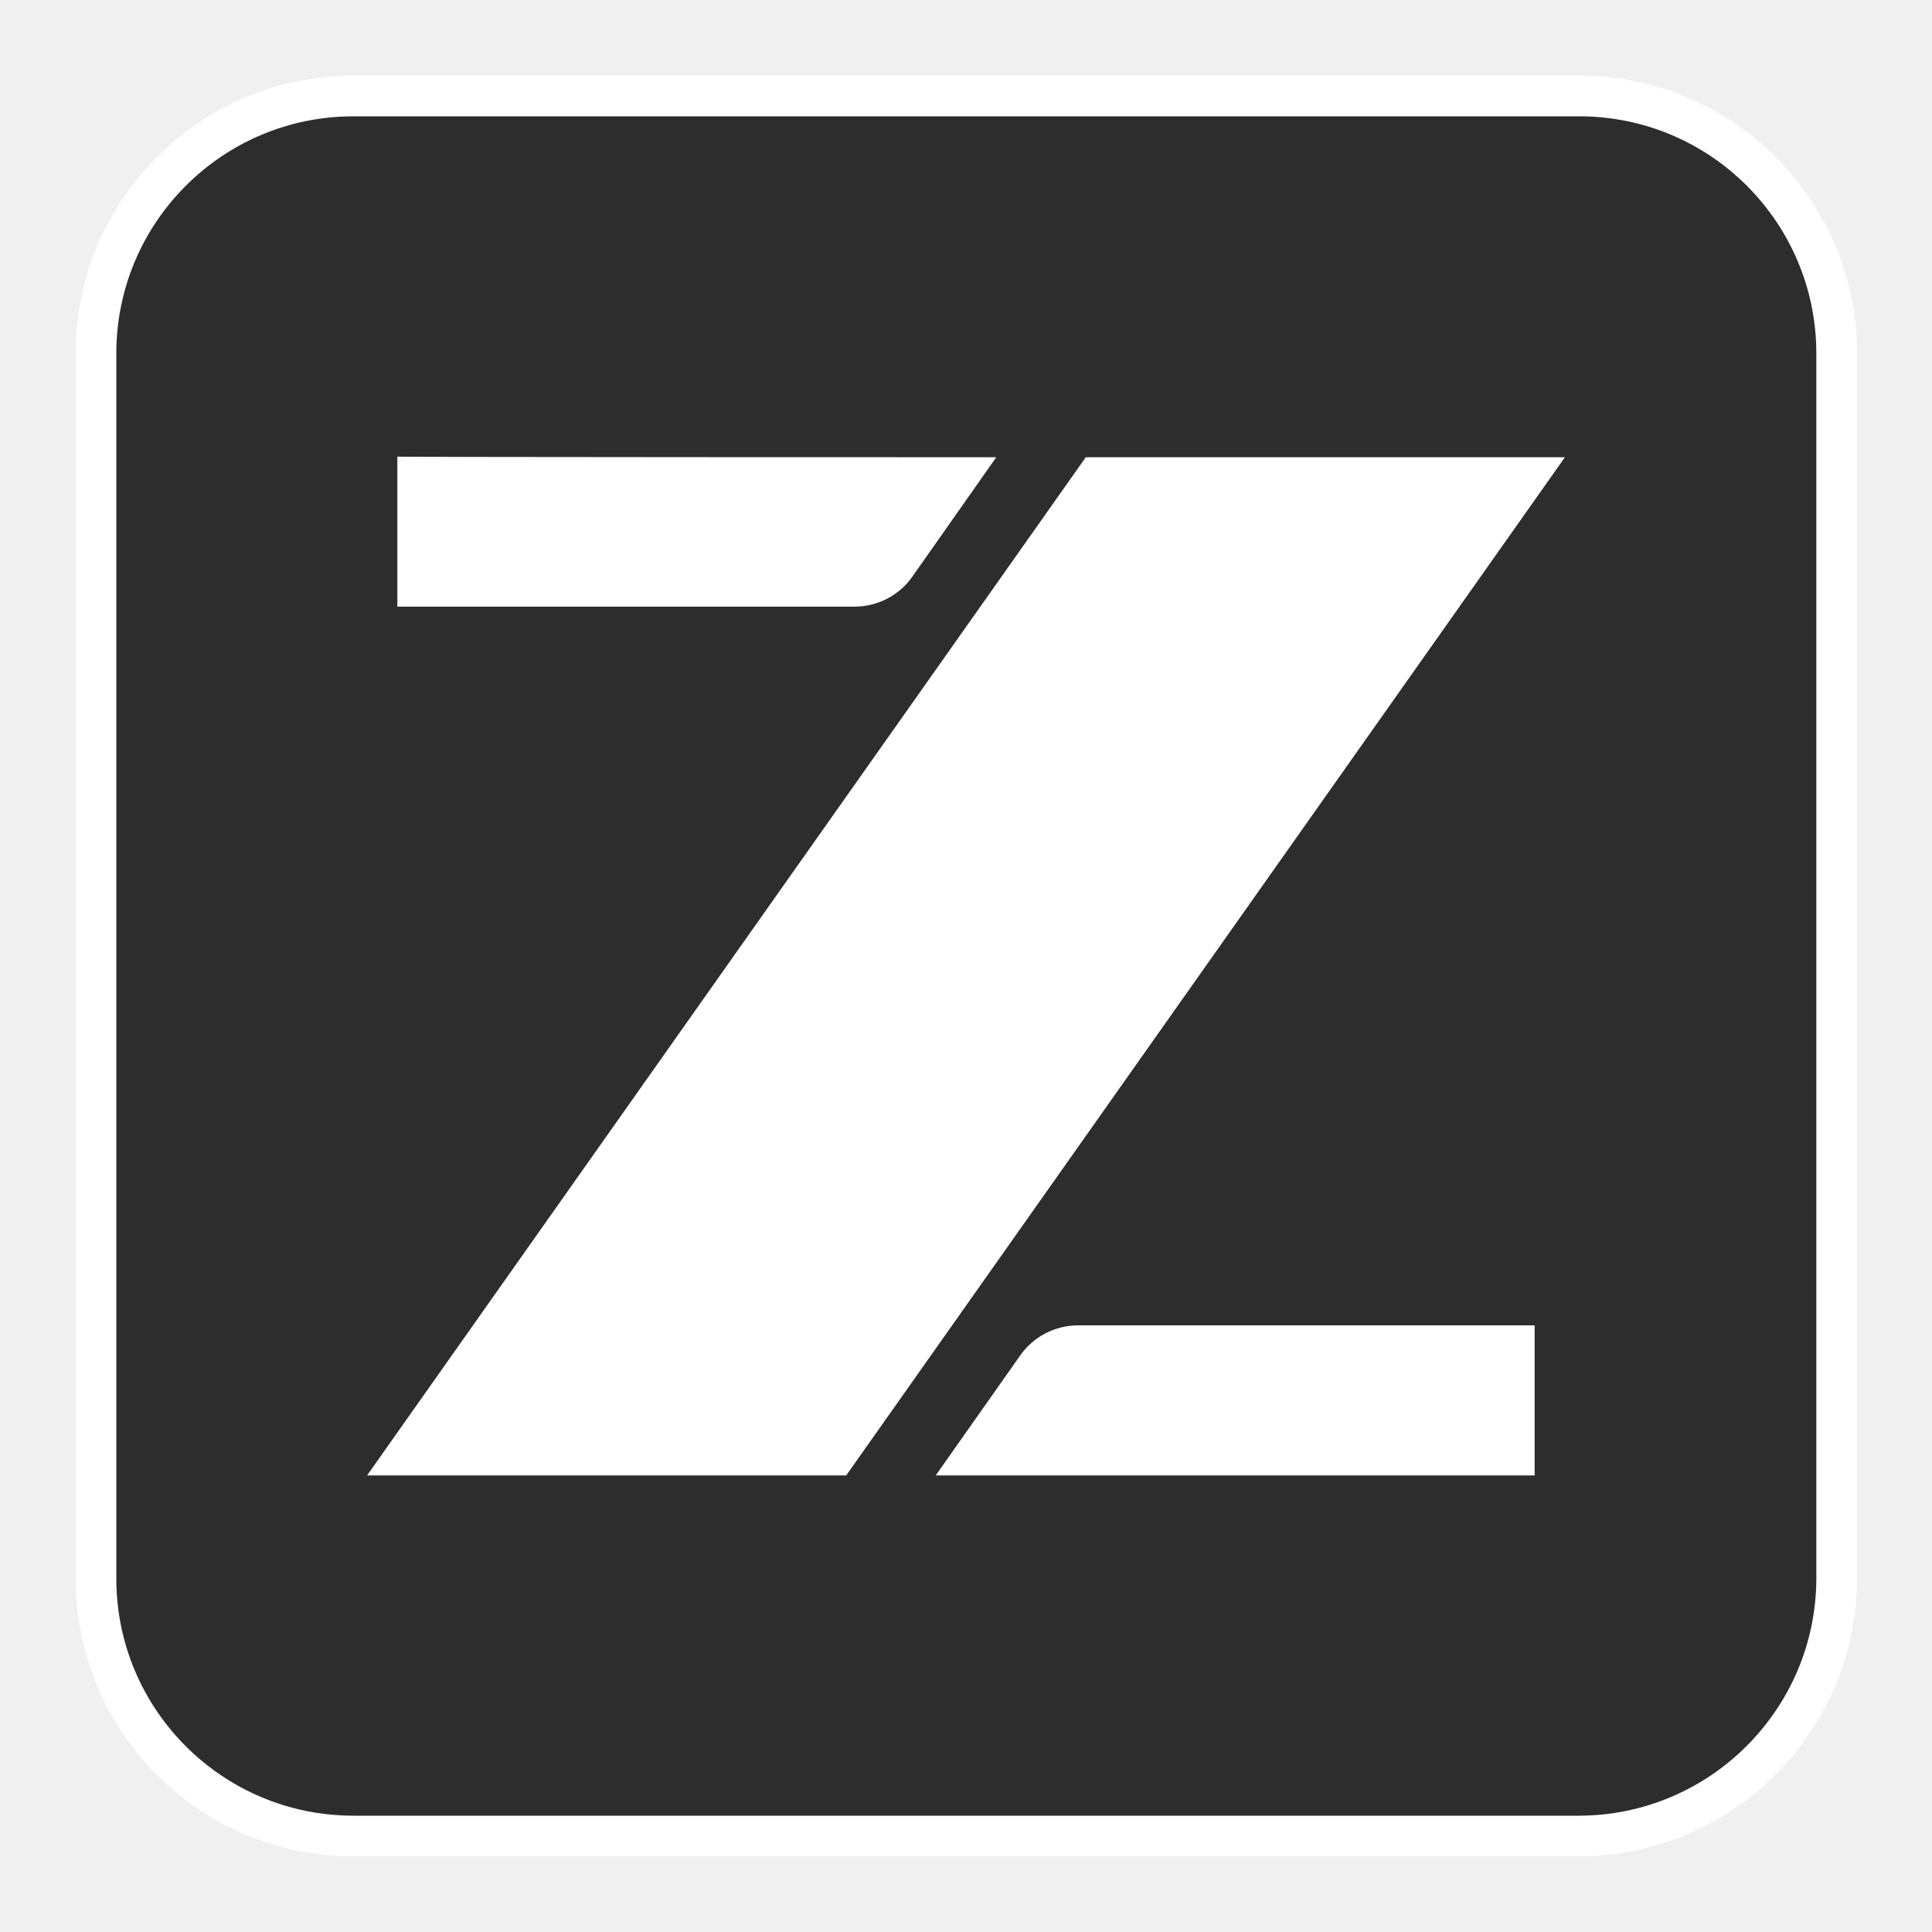
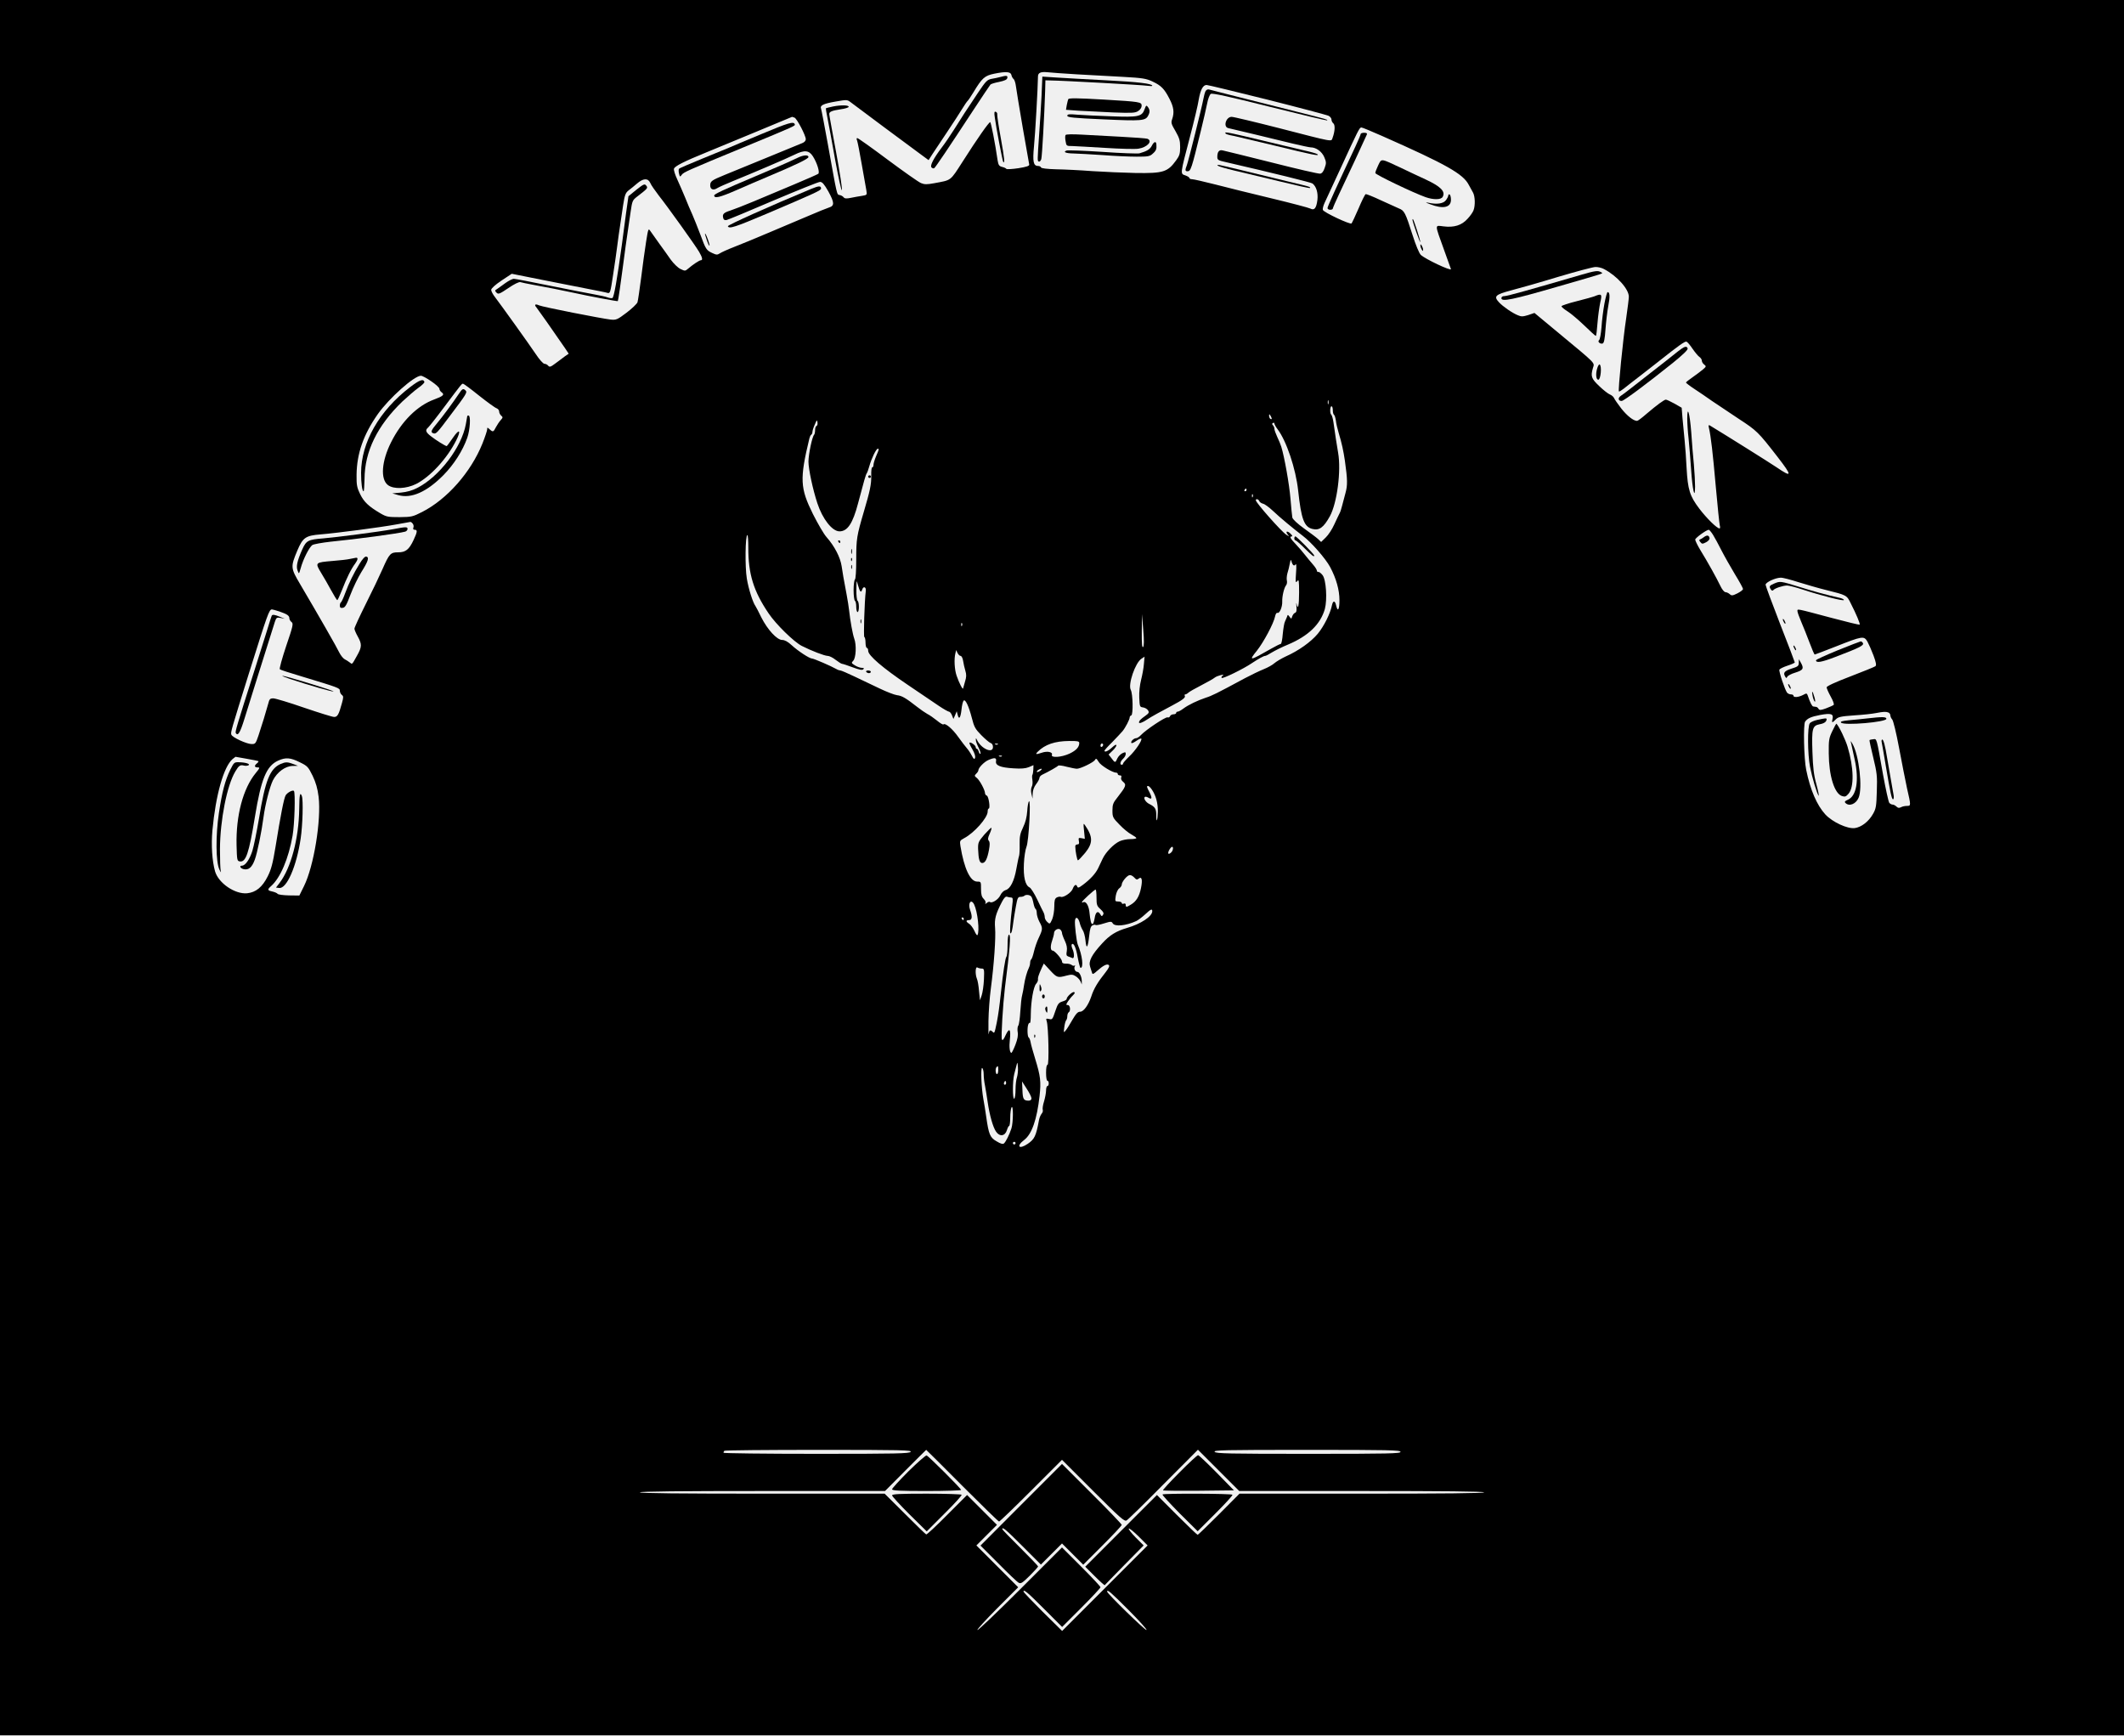
- <svg xmlns="http://www.w3.org/2000/svg" version="1.1" x="0px" y="0px" viewBox="0 0 30 30" style="enable-background:new 0 0 30 30;" xml:space="preserve">
-   <defs>
-     <style type="text/css">
-     .st194{fill:#2D2D2D;stroke:#FFFFFF;stroke-width:0.632;stroke-miterlimit:10;}
-     .st23{fill:#FFFFFF;}
- 
-     .z-breathe {
-       animation: breathe 2.5s ease-in-out infinite;
-     }
- 
-     @keyframes breathe {
-       0%, 100% { opacity: 0.7; }
-       50% { opacity: 1; }
-     }
-   </style>
-   </defs>
-   <g>
-     <path class="st194" d="M24.51,28.51H5.49c-2.21,0-4-1.79-4-4V5.49c0-2.21,1.79-4,4-4h19.03c2.21,0,4,1.79,4,4v19.03     C28.51,26.72,26.72,28.51,24.51,28.51z" />
-     <g class="z-breathe">
-       <path class="st23" d="M15.47,7.1l-1.3,1.85c-0.2,0.29-0.54,0.47-0.9,0.47h-7.1V7.09C6.16,7.1,15.47,7.1,15.47,7.1z" />
-       <polygon class="st23" points="24.3,7.1 13.14,22.91 5.7,22.91 16.86,7.1" />
-       <path class="st23" d="M14.53,22.91l1.31-1.86c0.2-0.29,0.54-0.47,0.9-0.47h7.09v2.33H14.53z" />
-     </g>
+ <svg xmlns="http://www.w3.org/2000/svg" version="1.0" width="1600pt" height="1307pt" viewBox="0 0 1600 1307" preserveAspectRatio="xMidYMid meet">
+   <g transform="translate(0,1307) scale(0.1,-0.1)" fill="#000000" stroke="none">
+     <path d="M0 6535 l0 -6535 8000 0 8000 0 0 6535 0 6535 -8000 0 -8000 0 0 -6535z m7619 5970 c2 -11 9 -24 16 -30 7 -5 15 -30 18 -55 3 -25 26 -164 51 -310 26 -146 48 -271 49 -279 2 -11 -20 -18 -82 -28 -47 -7 -87 -9 -90 -5 -3 5 -18 12 -33 15 -22 6 -27 14 -33 49 -19 132 -50 288 -56 288 -10 0 -96 -122 -206 -295 -98 -152 -83 -140 -216 -165 -55 -10 -73 -10 -99 1 -18 7 -131 87 -251 176 -120 90 -223 163 -229 163 -6 0 -7 -7 -2 -17 4 -10 20 -90 35 -178 16 -88 31 -177 35 -197 6 -36 6 -37 -32 -43 -22 -3 -59 -10 -84 -15 -34 -7 -47 -6 -55 4 -6 8 -19 15 -30 17 -22 5 -17 -16 -89 384 -25 138 -48 258 -51 266 -10 25 16 38 109 54 85 15 88 15 114 -5 32 -25 468 -349 538 -400 l49 -36 30 47 c17 26 66 100 110 165 44 66 95 144 113 174 18 30 37 57 41 60 4 3 24 32 44 65 65 108 84 125 157 140 89 18 124 15 129 -10z m496 5 c99 -6 255 -14 347 -19 146 -8 173 -13 220 -35 66 -31 89 -55 128 -131 32 -62 37 -102 20 -152 -10 -27 -7 -37 25 -91 29 -51 35 -70 35 -120 0 -49 -5 -65 -29 -98 -65 -90 -97 -100 -306 -97 -88 2 -234 8 -325 14 -91 7 -214 13 -275 14 -69 2 -111 7 -113 14 -2 6 -12 11 -22 11 -36 0 -42 33 -31 148 9 86 29 442 30 526 0 28 21 37 71 32 25 -3 126 -10 225 -16z m1431 -190 c242 -61 449 -116 462 -122 12 -6 22 -19 22 -28 0 -10 6 -23 14 -29 15 -13 12 -61 -6 -110 -11 -29 16 -34 -399 73 -184 47 -347 86 -361 86 -43 0 -66 -76 -25 -85 35 -8 350 -83 483 -116 67 -16 129 -29 138 -29 40 0 83 -31 101 -72 16 -38 17 -46 4 -82 -9 -28 -21 -42 -34 -44 -12 -2 -176 36 -365 84 -190 47 -356 89 -369 91 -27 7 -41 -10 -41 -48 0 -24 5 -27 68 -41 351 -81 639 -152 649 -160 29 -23 43 -70 37 -124 -8 -62 -23 -81 -53 -65 -11 6 -143 41 -293 77 -150 36 -341 83 -425 105 -83 21 -161 39 -172 39 -12 0 -21 4 -21 9 0 5 -14 14 -31 20 -39 13 -40 5 35 291 31 118 61 244 66 280 13 74 32 110 59 110 10 0 216 -50 457 -110z m-3561 -136 c18 -7 85 -134 85 -163 0 -11 -11 -23 -27 -29 -16 -6 -134 -55 -263 -108 -129 -53 -273 -112 -320 -131 -100 -41 -110 -48 -110 -80 0 -30 24 -39 53 -20 13 8 68 33 123 55 145 59 401 168 459 197 75 37 109 34 139 -13 31 -49 53 -120 40 -131 -5 -4 -88 -41 -184 -81 -96 -40 -233 -98 -305 -128 -71 -30 -150 -60 -174 -68 -50 -16 -61 -27 -53 -56 3 -14 11 -18 26 -15 12 3 170 68 351 146 182 77 340 141 352 141 17 0 31 -16 63 -72 46 -84 47 -108 5 -121 -16 -5 -86 -33 -155 -63 -69 -29 -206 -87 -305 -129 -99 -42 -216 -90 -260 -107 -44 -17 -90 -38 -102 -46 -20 -13 -27 -12 -57 2 -45 21 -49 27 -91 141 -21 55 -48 123 -60 150 -13 28 -37 84 -53 125 -17 41 -44 103 -60 138 -16 34 -28 71 -25 81 5 19 75 55 248 125 61 25 229 94 375 155 146 61 266 110 267 111 1 0 9 -3 18 -6z m4426 -138 c484 -214 611 -286 653 -368 10 -18 24 -44 32 -58 16 -29 18 -97 4 -134 -5 -14 -25 -43 -45 -64 -44 -49 -101 -67 -181 -57 -68 8 -68 23 5 -180 28 -77 51 -141 51 -142 0 -16 -194 76 -227 107 -12 11 -39 75 -63 152 -53 166 -61 182 -102 198 -18 8 -80 36 -137 62 -57 27 -108 47 -113 46 -6 -2 -30 -51 -54 -108 -25 -58 -49 -108 -53 -113 -10 -10 -209 83 -216 102 -3 7 3 32 14 55 11 23 62 133 114 246 139 302 148 320 162 320 7 0 77 -29 156 -64z m-5513 -353 c6 -16 36 -58 64 -95 66 -83 276 -376 305 -426 24 -41 28 -62 13 -62 -12 0 -61 -33 -97 -64 -21 -18 -24 -18 -57 -2 -19 9 -51 40 -73 70 -21 30 -60 85 -88 123 -27 38 -57 80 -66 93 -15 22 -16 19 -32 -81 -9 -57 -26 -178 -37 -269 -12 -91 -24 -175 -28 -187 -4 -11 -41 -47 -82 -78 -70 -53 -78 -56 -120 -52 -70 8 -512 95 -539 107 -30 14 -39 5 -19 -17 13 -16 115 -161 212 -302 l30 -45 -29 -20 c-15 -12 -47 -35 -71 -53 -36 -27 -44 -30 -55 -17 -6 8 -19 14 -28 14 -9 0 -38 32 -65 73 -53 79 -262 370 -307 429 -16 20 -29 45 -29 55 1 11 30 38 78 70 l77 51 220 -44 c121 -24 279 -55 350 -69 72 -14 140 -27 151 -31 20 -5 22 1 42 133 12 76 26 176 32 223 6 47 15 114 21 150 5 36 16 105 23 155 12 77 18 92 40 110 15 11 44 35 64 52 47 41 83 43 100 6z m7184 -649 c98 -51 188 -151 188 -209 0 -13 -9 -86 -20 -162 -24 -155 -62 -544 -55 -551 3 -3 19 7 37 21 18 15 75 59 127 99 51 40 111 87 132 103 156 124 202 156 213 152 8 -3 28 -27 46 -54 18 -26 41 -54 51 -61 11 -7 19 -20 19 -29 0 -9 8 -22 18 -29 16 -13 15 -15 -9 -36 -15 -13 -50 -39 -77 -58 -28 -19 -51 -38 -52 -41 0 -3 28 -25 63 -48 34 -22 94 -63 132 -90 39 -26 130 -87 202 -135 138 -90 147 -99 293 -287 113 -146 111 -159 -8 -78 -58 39 -379 240 -501 314 -11 6 -13 2 -7 -21 14 -62 28 -179 51 -439 13 -148 27 -280 30 -292 4 -13 3 -23 -2 -23 -19 0 -96 75 -153 150 -71 94 -86 142 -95 305 -3 66 -10 161 -15 210 -5 50 -12 125 -16 167 l-6 77 -54 31 c-29 16 -59 30 -65 30 -13 0 -66 -39 -146 -107 -33 -29 -65 -53 -71 -53 -27 0 -74 37 -118 92 -27 35 -52 71 -56 81 -4 9 -18 21 -31 26 -13 5 -49 33 -80 63 -60 57 -66 73 -47 138 12 40 28 24 -258 261 l-183 152 -47 -16 c-40 -12 -52 -13 -79 -1 -42 17 -111 65 -141 97 -42 45 -28 58 88 89 58 15 218 60 355 102 138 41 265 75 283 75 18 1 47 -6 64 -15z m-8833 -846 c34 -23 61 -48 61 -56 0 -8 7 -20 17 -27 24 -17 11 -29 -57 -54 -126 -46 -245 -164 -324 -322 -72 -143 -82 -279 -23 -323 44 -32 137 -28 212 9 106 54 232 190 301 327 40 79 25 93 -24 21 -24 -35 -45 -63 -47 -63 -9 0 -82 45 -117 73 -41 31 -47 47 -23 67 8 7 63 76 121 154 132 176 132 176 142 176 5 0 59 -40 121 -90 62 -49 121 -92 132 -95 10 -4 19 -14 19 -24 0 -10 7 -24 15 -31 14 -12 14 -15 -3 -34 -11 -12 -27 -36 -36 -53 -19 -38 -23 -39 -48 -16 -17 15 -18 15 -18 0 0 -9 -16 -58 -36 -108 -87 -216 -266 -419 -454 -515 -71 -36 -80 -38 -170 -39 -87 0 -99 2 -145 29 -88 52 -123 85 -152 144 -24 50 -28 67 -27 147 2 160 52 302 160 456 84 119 274 289 325 289 10 0 45 -19 78 -42z m6758 -170 c-3 -7 -5 -2 -5 12 0 14 2 19 5 13 2 -7 2 -19 0 -25z m33 -47 c0 -17 4 -32 9 -35 5 -3 11 -23 14 -43 2 -21 12 -63 21 -93 24 -79 36 -136 47 -210 20 -143 21 -184 4 -245 -9 -33 -21 -77 -26 -98 -5 -21 -13 -45 -19 -55 -5 -9 -22 -46 -39 -82 -16 -36 -45 -80 -64 -98 l-35 -34 -23 22 c-13 12 -61 48 -106 80 -51 37 -84 68 -88 82 -2 13 -9 77 -14 143 -9 108 -45 311 -69 390 -5 17 -19 50 -31 75 -11 24 -21 51 -21 60 0 9 -5 21 -11 27 -8 8 -8 13 0 17 6 4 11 2 11 -4 0 -6 11 -26 24 -43 67 -88 137 -297 155 -462 23 -215 45 -274 108 -289 51 -13 84 11 131 96 54 99 86 342 62 478 -12 68 -22 138 -35 228 -4 29 -12 55 -16 58 -12 7 -11 64 1 64 6 0 10 -13 10 -29z m-460 -64 c0 -5 -4 -5 -10 -2 -5 3 -10 14 -10 23 0 15 2 15 10 2 5 -8 10 -19 10 -23z m-3429 -55 c-6 -2 -11 -16 -11 -31 0 -15 -3 -31 -7 -35 -15 -15 -42 -144 -43 -202 0 -57 33 -211 67 -314 39 -119 112 -212 167 -212 60 0 100 59 140 212 44 167 58 216 65 225 4 5 13 30 20 55 15 55 51 130 63 130 11 0 11 -2 -12 -55 -11 -26 -20 -55 -20 -66 0 -10 -4 -19 -9 -19 -6 0 -9 -28 -8 -62 1 -67 -9 -114 -56 -273 -53 -180 -57 -204 -57 -357 0 -87 -4 -149 -10 -153 -5 -3 -10 -39 -10 -80 0 -41 5 -77 10 -80 6 -3 10 -24 10 -46 0 -21 5 -39 10 -39 6 0 10 18 10 39 0 22 -4 43 -10 46 -5 3 -10 41 -9 83 1 76 1 77 12 35 15 -52 23 -61 32 -33 9 28 31 19 27 -11 -10 -78 -18 -345 -11 -347 5 -2 9 -21 9 -43 0 -21 5 -39 10 -39 6 0 10 -10 10 -22 0 -35 110 -129 298 -256 95 -64 201 -136 235 -159 34 -23 68 -42 75 -43 7 0 17 -12 23 -27 l11 -28 13 29 12 29 7 -27 c10 -40 22 -23 29 40 3 31 10 61 16 67 13 13 38 -39 62 -131 17 -68 26 -83 71 -129 29 -29 60 -56 70 -59 11 -3 18 -15 18 -30 0 -54 -92 -12 -122 56 -6 13 -7 12 -7 -2 -1 -10 9 -36 20 -58 12 -23 18 -44 15 -47 -4 -4 -9 3 -13 15 -3 12 -9 22 -14 22 -5 0 -9 6 -9 13 0 13 -39 41 -47 33 -3 -2 7 -25 22 -50 17 -29 24 -53 20 -64 -5 -14 -10 -11 -25 18 -10 19 -27 44 -37 55 -10 11 -39 49 -65 85 -43 61 -98 107 -111 94 -3 -4 -25 9 -49 29 -24 19 -56 42 -73 50 -16 9 -50 32 -75 52 -87 68 -116 85 -153 89 -21 3 -80 26 -132 51 -52 25 -137 65 -189 90 -52 25 -99 45 -105 45 -6 0 -19 4 -29 10 -40 23 -172 80 -185 80 -19 0 -105 56 -154 101 -28 26 -52 39 -71 39 -39 0 -110 77 -157 170 -20 41 -40 80 -44 85 -20 27 -52 129 -65 206 -15 87 -12 329 4 329 4 0 7 -42 7 -92 -1 -200 39 -330 153 -498 55 -82 191 -215 250 -245 73 -37 172 -75 195 -75 12 0 39 -13 60 -30 21 -16 43 -30 49 -30 6 0 41 -12 79 -26 51 -19 72 -23 80 -15 8 8 5 11 -11 11 -12 0 -35 8 -51 18 -28 17 -29 20 -14 35 21 21 26 119 8 167 -12 34 -30 132 -39 215 -2 22 -11 76 -19 120 -24 125 -27 146 -37 211 -10 66 -53 150 -114 219 -20 22 -65 100 -102 173 -97 196 -101 263 -27 570 3 12 9 25 14 28 5 3 9 12 9 21 0 9 8 34 18 56 15 36 17 37 20 16 2 -13 -1 -25 -7 -27z m3239 -482 c0 -5 -5 -10 -11 -10 -5 0 -7 5 -4 10 3 6 8 10 11 10 2 0 4 -4 4 -10z m47 -52 c-3 -8 -6 -5 -6 6 -1 11 2 17 5 13 3 -3 4 -12 1 -19z m49 -32 c3 -8 16 -17 29 -20 13 -3 45 -27 72 -52 51 -49 160 -139 227 -190 64 -48 171 -170 206 -235 46 -87 70 -172 70 -250 0 -71 -13 -92 -25 -39 -8 37 -23 39 -31 3 -13 -65 -61 -160 -107 -216 -52 -62 -144 -128 -243 -172 -32 -15 -70 -38 -84 -50 -14 -13 -50 -33 -80 -45 -30 -12 -93 -42 -140 -67 -219 -118 -252 -134 -297 -148 -62 -21 -130 -53 -169 -82 -17 -13 -36 -23 -42 -23 -7 0 -12 -4 -12 -10 0 -5 -9 -10 -20 -10 -11 0 -23 -6 -26 -14 -3 -8 -12 -12 -19 -9 -15 5 -164 -94 -201 -134 -12 -13 -28 -23 -36 -23 -18 0 -44 -27 -35 -36 3 -4 20 4 37 16 17 12 34 20 37 17 10 -11 -44 -91 -91 -135 -25 -24 -46 -48 -46 -53 0 -5 -4 -9 -10 -9 -17 0 -11 26 10 45 11 10 20 26 20 36 0 15 -3 16 -25 6 -14 -7 -31 -24 -38 -39 -15 -35 -18 -35 -44 1 l-22 28 30 29 c16 15 29 34 29 41 0 8 -13 2 -32 -16 -30 -28 -58 -40 -58 -25 0 4 26 33 58 64 31 32 66 69 78 83 22 27 54 88 54 105 0 6 6 12 12 14 15 5 12 163 -4 192 -22 41 34 205 81 235 l23 15 -5 -55 c-2 -30 -12 -83 -21 -119 -10 -39 -16 -92 -14 -135 3 -67 4 -70 28 -73 14 -2 31 -11 38 -22 10 -16 7 -22 -21 -42 -33 -23 -47 -37 -47 -50 0 -10 29 1 60 22 27 19 111 65 193 108 74 39 100 59 92 71 -3 6 -2 11 4 11 5 0 16 6 23 13 7 7 51 32 98 56 47 24 92 50 100 57 8 7 29 15 45 19 22 5 26 4 15 -4 -8 -5 -11 -13 -7 -17 8 -8 162 67 227 111 53 35 89 55 101 55 5 0 28 12 50 26 23 14 77 41 121 59 154 65 245 153 278 268 19 71 10 220 -17 255 -12 15 -26 26 -32 24 -6 -1 -11 4 -11 10 0 7 -14 29 -31 48 -17 19 -43 51 -58 70 -14 19 -45 54 -68 79 -44 46 -52 61 -31 61 6 0 2 9 -11 21 -25 24 -41 18 -20 -8 13 -15 12 -15 -12 0 -38 25 -229 241 -229 259 0 14 20 9 26 -6z m-6377 -170 c6 -7 9 -21 5 -30 -4 -11 -1 -16 10 -16 22 0 20 -16 -8 -76 -34 -73 -60 -94 -116 -94 -58 0 -67 -9 -118 -125 -22 -50 -78 -168 -126 -263 -47 -94 -86 -178 -86 -187 0 -8 11 -34 25 -59 32 -58 32 -78 -6 -145 -39 -70 -35 -66 -55 -50 -9 7 -26 18 -38 24 -11 6 -29 28 -40 50 -17 37 -157 281 -295 515 -72 122 -73 130 -21 254 41 97 62 112 174 121 123 10 458 54 571 75 55 10 103 19 106 19 4 1 12 -5 18 -13z m9795 -84 c13 -21 42 -74 64 -118 22 -43 68 -124 101 -179 34 -55 61 -105 61 -111 0 -7 -19 -21 -42 -33 -37 -18 -44 -19 -58 -6 -9 8 -24 15 -32 15 -9 0 -26 20 -39 48 -26 55 -96 181 -151 270 -21 35 -38 70 -38 78 0 12 84 73 102 74 4 0 19 -17 32 -38z m-3163 -227 c7 -6 13 -5 19 5 5 9 7 -17 3 -65 -5 -70 -4 -78 9 -62 12 16 14 6 14 -87 0 -99 -9 -136 -19 -83 -3 12 -3 3 -1 -21 3 -31 0 -44 -11 -48 -8 -3 -17 -15 -21 -27 -6 -20 -7 -20 -20 -2 -13 17 -14 17 -19 -1 -4 -10 -11 -27 -16 -37 -5 -9 -12 -51 -16 -92 -3 -41 -10 -75 -15 -75 -6 0 -37 -16 -71 -35 -164 -94 -174 -96 -109 -16 50 63 126 204 137 258 4 19 11 30 18 27 16 -6 38 45 36 87 -1 39 14 104 30 122 5 7 8 23 5 34 -3 12 -1 37 4 55 6 18 14 51 18 73 5 27 9 34 12 20 2 -11 8 -24 13 -30z m3807 -130 c59 -18 154 -46 212 -60 149 -37 152 -38 181 -98 42 -82 73 -156 68 -162 -3 -2 -99 21 -215 52 -267 71 -254 69 -254 50 0 -8 13 -44 28 -79 15 -34 43 -105 62 -155 19 -51 37 -93 40 -93 3 0 75 28 160 61 200 79 211 81 237 37 10 -18 31 -65 46 -105 20 -54 23 -74 14 -81 -7 -5 -92 -40 -189 -77 -113 -43 -178 -73 -178 -82 0 -8 14 -39 31 -70 17 -30 27 -58 22 -62 -4 -4 -30 -16 -57 -26 -40 -15 -50 -15 -57 -4 -4 8 -13 15 -19 15 -5 1 -15 2 -21 3 -9 1 -23 28 -42 84 -6 16 -9 17 -36 2 -34 -17 -71 -20 -71 -5 0 6 -8 10 -19 10 -10 0 -23 6 -29 13 -16 20 -63 160 -58 173 3 7 30 20 60 30 31 10 56 21 56 25 0 3 -49 133 -110 288 -60 155 -110 289 -110 297 0 18 73 52 113 53 16 1 76 -15 135 -34z m-11442 -221 c58 -20 74 -31 74 -52 0 -8 7 -20 16 -27 15 -11 12 -28 -40 -180 -31 -93 -53 -172 -48 -176 4 -4 77 -28 162 -53 284 -86 290 -88 290 -109 0 -11 7 -25 15 -31 13 -10 13 -17 1 -61 -24 -88 -34 -105 -59 -105 -13 0 -115 32 -227 70 -112 39 -216 70 -231 70 -25 0 -30 -5 -39 -42 -16 -59 -47 -160 -73 -238 -21 -62 -24 -65 -54 -64 -39 2 -142 50 -150 70 -7 18 -3 29 131 459 144 458 153 485 175 485 4 0 30 -7 57 -16z m6505 -267 c-8 -8 -11 26 -10 119 l2 129 9 -119 c7 -83 6 -122 -1 -129z m-1364 161 c-3 -8 -6 -5 -6 6 -1 11 2 17 5 13 3 -3 4 -12 1 -19z m-11 -228 c7 0 16 -16 19 -37 3 -21 11 -55 17 -75 9 -29 8 -48 -2 -80 -7 -24 -13 -47 -15 -53 -2 -13 -30 40 -49 96 -16 46 -20 126 -9 169 l6 24 10 -22 c6 -12 16 -22 23 -22z m6988 -426 c9 -3 16 -13 16 -22 0 -8 6 -23 14 -31 8 -9 31 -103 51 -211 20 -107 47 -244 60 -305 31 -135 31 -135 -1 -135 -14 0 -34 -4 -44 -10 -14 -7 -23 -6 -34 5 -8 8 -21 15 -29 15 -8 0 -19 6 -25 13 -6 7 -27 103 -47 212 -51 287 -46 270 -75 267 -13 -1 -25 -4 -27 -6 -2 -2 11 -61 28 -131 28 -116 31 -140 27 -254 -3 -112 -6 -131 -28 -170 -33 -59 -88 -101 -138 -108 -56 -7 -168 45 -222 103 -63 69 -113 183 -144 336 -17 80 -23 344 -8 363 18 25 45 37 113 50 82 15 103 9 93 -31 -8 -30 -1 -30 25 -2 18 18 37 23 139 30 64 4 138 12 162 17 58 11 75 12 94 5z m-6094 -230 c0 -31 -23 -56 -73 -80 -60 -28 -143 -34 -133 -9 8 21 -35 30 -75 16 -45 -15 -53 -14 -32 7 55 55 129 80 236 81 63 1 77 -2 77 -15z m-613 -10 c-3 -3 -12 -4 -19 -1 -8 3 -5 6 6 6 11 1 17 -2 13 -5z m793 -3 c0 -6 -4 -13 -10 -16 -5 -3 -10 1 -10 9 0 9 5 16 10 16 6 0 10 -4 10 -9z m-763 -87 c-3 -3 -12 -4 -19 -1 -8 3 -5 6 6 6 11 1 17 -2 13 -5z m-5688 -19 c46 -8 86 -16 88 -18 2 -2 -3 -10 -12 -17 -21 -17 -19 -30 6 -30 18 0 17 -4 -15 -43 -95 -116 -149 -319 -144 -542 3 -115 4 -120 25 -123 45 -7 68 59 113 334 47 288 87 385 175 425 57 26 93 23 163 -12 58 -28 64 -35 97 -102 25 -53 37 -95 45 -158 21 -175 -36 -524 -110 -673 l-35 -71 -79 1 c-43 1 -81 6 -85 12 -3 5 -21 13 -38 17 -39 8 -41 15 -11 41 70 62 132 208 162 380 15 86 22 324 10 337 -9 9 -49 -12 -62 -33 -13 -21 -38 -149 -76 -385 -21 -128 -33 -173 -59 -225 -41 -82 -89 -121 -156 -128 -91 -8 -215 76 -241 165 -22 79 -30 196 -20 308 25 269 85 480 152 538 11 9 21 17 22 17 0 0 39 -7 85 -15z m5644 -18 c-6 -32 32 -48 132 -54 58 -4 90 -1 115 9 l35 15 -1 -34 c-1 -18 -4 -36 -7 -39 -3 -3 -3 -21 0 -39 3 -18 1 -41 -5 -51 -6 -12 -7 -33 -2 -54 l8 -35 1 38 c1 24 10 50 26 71 14 18 25 39 25 47 0 8 10 19 23 25 44 21 112 59 118 67 3 4 32 1 64 -8 33 -8 67 -15 77 -15 27 0 126 48 136 66 8 14 12 12 28 -14 16 -28 105 -82 134 -82 6 0 10 -4 10 -10 0 -5 7 -10 16 -10 11 0 14 -5 10 -16 -4 -10 2 -23 15 -33 26 -21 20 -36 -42 -115 -34 -42 -39 -55 -39 -101 0 -49 3 -55 53 -106 28 -30 69 -63 90 -74 20 -11 37 -23 37 -27 0 -5 -21 -8 -46 -8 -25 0 -61 -7 -80 -16 -45 -21 -104 -82 -127 -130 -11 -22 -26 -55 -35 -74 -19 -39 -59 -83 -114 -124 -32 -24 -39 -26 -44 -12 -8 20 -22 11 -34 -20 -11 -28 -69 -66 -88 -59 -7 3 -22 1 -32 -5 -14 -8 -18 -22 -18 -67 0 -32 -7 -75 -16 -97 -17 -37 -18 -38 -37 -20 -10 9 -19 25 -19 36 0 10 -4 26 -9 36 -5 9 -27 53 -48 98 -21 44 -47 85 -57 90 -33 15 -48 79 -43 179 2 50 11 106 19 126 18 41 35 361 19 344 -5 -6 -11 -39 -13 -75 -3 -43 -13 -84 -31 -121 -22 -46 -27 -69 -26 -125 1 -38 -1 -78 -4 -89 -4 -11 -13 -56 -21 -100 -16 -91 -46 -150 -81 -159 -14 -4 -31 -20 -40 -40 -15 -32 -65 -63 -79 -49 -3 3 -13 0 -23 -8 -10 -9 -14 -9 -10 -2 5 7 -1 21 -13 33 -15 15 -20 33 -20 75 0 54 0 55 -29 55 -52 0 -98 97 -126 267 -6 40 -5 42 28 60 75 39 177 154 177 200 0 13 3 23 8 23 13 0 0 91 -14 97 -8 3 -14 12 -14 19 0 23 -40 98 -62 115 -18 14 -19 17 -4 32 9 8 16 20 16 25 0 19 43 63 74 77 48 21 64 19 59 -8z m333 -72 c-11 -8 -22 -12 -25 -9 -6 6 19 24 34 24 6 -1 1 -7 -9 -15z m841 -142 c31 -46 46 -104 45 -167 -2 -70 -12 -90 -12 -24 0 46 -9 61 -53 83 -25 12 -44 41 -34 52 4 4 16 2 26 -4 29 -18 32 -5 11 38 -23 43 -24 49 -11 49 5 0 18 -12 28 -27z m154 -462 c-10 -18 -31 -29 -31 -16 0 18 25 54 33 46 5 -5 4 -17 -2 -30z m-286 -201 c14 -16 21 -17 32 -8 24 20 31 -8 18 -71 -13 -64 -36 -101 -77 -125 -32 -20 -38 -20 -38 -1 0 9 -6 12 -15 9 -8 -4 -15 -1 -15 5 0 6 -12 11 -26 11 -25 0 -25 2 -19 43 4 24 15 48 26 56 10 7 19 20 19 28 0 22 42 72 61 72 9 1 24 -8 34 -19z m-285 -151 c0 -54 3 -63 30 -87 22 -20 27 -31 19 -42 -8 -13 -11 -13 -20 3 -18 31 -36 19 -43 -28 -4 -25 -11 -45 -16 -45 -11 0 -16 21 -24 95 -6 48 -28 81 -47 69 -5 -3 -9 -2 -9 1 0 9 93 94 103 95 4 0 7 -27 7 -61z m-492 9 c6 -7 13 -30 17 -51 4 -20 11 -40 16 -43 5 -3 9 -17 9 -32 0 -15 9 -44 20 -65 26 -47 25 -56 -4 -118 -14 -28 -30 -75 -37 -105 -7 -30 -16 -57 -21 -60 -4 -3 -8 -14 -8 -25 0 -10 -4 -27 -9 -37 -14 -28 -30 -84 -37 -132 -3 -25 -10 -58 -14 -75 -5 -16 -11 -72 -14 -123 -3 -52 -10 -99 -15 -106 -6 -7 -8 -28 -5 -48 5 -25 -1 -55 -17 -97 -13 -34 -27 -61 -30 -61 -13 0 -18 46 -12 97 9 81 -3 97 -31 38 -16 -36 -24 -45 -29 -33 -7 19 8 261 23 388 38 298 46 400 31 400 -7 0 -11 -29 -11 -78 0 -43 -4 -82 -9 -88 -8 -9 -25 -118 -41 -269 -12 -112 -19 -161 -31 -225 -17 -82 -18 -85 -31 -72 -18 18 -26 14 -30 -15 -2 -16 -3 28 -2 97 1 69 9 179 18 245 24 182 38 383 32 455 -6 69 4 106 52 198 16 31 28 42 38 38 9 -3 23 -6 31 -6 13 0 15 -9 8 -62 -15 -130 -20 -208 -13 -208 8 0 14 24 22 90 3 25 12 77 19 115 11 61 15 70 34 70 12 0 25 4 29 8 12 11 41 8 52 -5z m-430 -60 c26 -54 43 -203 25 -231 -3 -5 -13 9 -23 32 -10 22 -28 46 -39 53 -26 16 -27 28 -1 28 23 0 26 26 8 76 -19 52 7 88 30 42z m1342 -51 c0 -39 -86 -96 -190 -126 -82 -24 -131 -54 -188 -117 -79 -86 -104 -134 -90 -176 6 -18 13 -39 15 -47 3 -11 12 -7 36 15 47 42 77 58 90 45 7 -7 -1 -23 -24 -53 -60 -75 -90 -125 -109 -185 -22 -64 -57 -113 -83 -113 -18 0 -31 -14 -58 -60 -19 -33 -41 -70 -51 -81 -16 -19 -16 -18 -11 23 3 24 9 47 14 53 5 5 9 19 9 31 0 13 5 26 10 29 17 10 12 55 -6 55 -15 0 -15 3 1 28 10 15 27 36 38 46 14 14 16 21 8 24 -13 4 -56 -36 -56 -52 0 -6 -14 -14 -32 -19 -28 -9 -35 -17 -54 -74 -20 -61 -23 -64 -46 -58 -23 5 -25 4 -18 -17 13 -42 19 -328 6 -328 -7 0 -11 -22 -11 -60 0 -33 4 -60 10 -60 6 0 10 -9 10 -20 0 -11 -4 -20 -10 -20 -5 0 -10 -15 -10 -32 0 -18 -7 -55 -15 -83 -9 -27 -13 -56 -10 -64 3 -8 -1 -21 -9 -30 -7 -9 -16 -29 -19 -46 -23 -123 -34 -145 -85 -180 -66 -45 -90 -19 -27 29 58 44 96 154 116 331 12 109 7 150 -33 280 -17 55 -33 112 -35 128 -3 15 -9 30 -14 33 -10 6 -12 74 -3 98 3 9 9 14 13 12 3 -2 6 28 6 67 1 96 20 205 40 227 9 10 15 24 14 32 -2 14 3 31 28 87 l16 34 47 -51 c52 -56 57 -58 124 -40 38 10 48 9 71 -6 14 -9 30 -27 35 -39 l9 -22 0 22 c1 33 -17 73 -33 73 -17 0 -29 27 -19 43 3 7 3 9 -2 5 -4 -4 -14 -3 -22 4 -7 6 -27 11 -43 10 -22 0 -30 4 -30 17 0 17 -55 81 -70 81 -17 0 -19 33 -5 73 8 23 15 50 15 59 0 23 33 41 48 26 7 -7 12 -18 12 -25 0 -7 9 -33 21 -58 15 -32 19 -55 15 -79 -5 -27 -3 -35 11 -40 10 -3 24 -9 31 -12 16 -7 16 36 0 71 -6 14 -8 28 -4 33 14 14 32 -26 45 -102 8 -42 17 -76 21 -76 24 0 13 96 -21 175 -10 26 -25 153 -21 183 5 32 24 22 35 -17 4 -19 15 -44 23 -57 9 -12 18 -48 21 -79 7 -69 18 -54 28 38 5 49 11 70 24 77 10 5 21 7 24 3 4 -3 32 2 63 12 52 16 57 16 66 1 15 -27 99 -19 178 17 14 7 43 29 65 49 43 40 55 46 55 25z m-1420 -57 c0 -5 -2 -10 -4 -10 -3 0 -8 5 -11 10 -3 6 -1 10 4 10 6 0 11 -4 11 -10z m135 -375 c19 0 20 -6 17 -82 -2 -45 -10 -99 -17 -120 l-13 -37 -7 69 c-3 39 -10 80 -16 93 -14 35 -12 95 4 85 6 -4 21 -8 32 -8z m266 -818 c-6 -16 -11 -58 -11 -93 0 -35 -4 -66 -10 -69 -13 -8 -13 135 0 184 5 20 13 50 17 66 7 29 8 28 11 -14 2 -23 -2 -57 -7 -74z m-141 53 c0 -16 -4 -30 -10 -30 -11 0 -14 43 -3 53 11 12 13 8 13 -23z m-110 -30 c0 -21 4 -60 10 -87 5 -26 14 -82 20 -123 15 -103 40 -189 63 -223 27 -40 68 -35 82 11 5 17 13 32 17 32 4 0 8 28 8 63 0 34 5 69 10 77 14 22 13 -115 -1 -159 -16 -49 -42 -100 -56 -113 -9 -7 -25 -3 -56 16 -49 28 -59 51 -78 186 -6 41 -15 100 -21 130 -16 89 -22 244 -9 236 6 -4 11 -25 11 -46z m166 -77 c-10 -10 -19 5 -10 18 6 11 8 11 12 0 2 -7 1 -15 -2 -18z m194 -105 c0 -12 -8 -18 -22 -18 -37 0 -44 12 -46 80 l-3 65 35 -55 c20 -30 36 -63 36 -72z m-120 -338 c0 -5 -4 -10 -10 -10 -5 0 -10 5 -10 10 0 6 5 10 10 10 6 0 10 -4 10 -10z m-790 -2325 c-11 -13 -102 -15 -711 -15 -385 0 -699 4 -699 8 0 5 3 12 7 15 3 4 323 7 711 7 625 0 703 -2 692 -15z m388 -255 c148 -148 273 -270 278 -270 5 0 114 105 241 232 l233 233 234 -234 c202 -202 236 -232 252 -223 11 6 136 128 278 272 l260 261 155 -155 156 -156 923 0 c608 0 922 -3 922 -10 0 -7 -314 -10 -921 -10 l-922 0 -154 -155 c-85 -85 -158 -155 -161 -155 -4 0 -74 67 -157 150 l-150 150 -270 -270 -270 -270 72 -72 c40 -40 74 -70 75 -67 2 2 68 71 148 152 l145 147 -60 60 c-32 33 -56 63 -52 67 4 4 38 -23 75 -60 l67 -67 -322 -322 -322 -322 -146 144 c-80 80 -145 148 -145 152 0 21 28 -3 154 -129 l137 -137 144 144 c80 80 145 150 145 155 0 6 -65 75 -145 155 l-145 145 -315 -315 c-173 -173 -318 -311 -322 -307 -4 4 64 78 150 165 l157 157 -157 157 -158 158 78 78 77 77 -113 113 -112 112 -150 -150 c-82 -83 -153 -149 -158 -147 -4 1 -76 71 -160 155 l-153 152 -922 0 c-608 0 -922 3 -922 10 0 7 315 10 924 10 l923 0 154 155 c85 85 155 155 156 155 1 0 123 -121 271 -270z m3302 255 c0 -13 -84 -15 -694 -15 -604 0 -695 2 -706 15 -11 13 67 15 694 15 621 0 706 -2 706 -15z m-2050 -1190 c79 -79 141 -148 137 -152 -8 -7 -297 275 -297 289 0 20 25 -2 160 -137z" />
+     <path d="M7535 12490 c-16 -4 -46 -11 -66 -14 -32 -6 -43 -17 -100 -102 -86 -128 -125 -188 -183 -281 -27 -43 -68 -103 -91 -133 -63 -83 -91 -138 -78 -151 6 -6 15 -9 20 -6 10 6 109 154 298 442 65 99 122 184 126 188 4 5 33 14 65 20 42 9 60 17 62 30 4 18 -6 20 -53 7z" />
+     <path d="M6275 12268 c-27 -6 -52 -12 -53 -13 -2 -2 3 -36 12 -77 8 -40 34 -180 57 -311 24 -130 46 -234 51 -229 4 4 -15 131 -43 282 -28 151 -52 281 -52 289 -3 19 19 28 86 38 32 4 59 13 60 18 3 14 -58 15 -118 3z" />
+     <path d="M7494 12184 c8 -65 58 -328 63 -333 14 -17 9 29 -17 173 -17 92 -29 174 -28 183 2 9 -3 18 -11 21 -11 4 -13 -5 -7 -44z" />
+     <path d="M7846 12349 c-4 -79 -12 -209 -18 -289 -14 -204 -14 -203 -2 -207 6 -2 14 6 18 19 6 21 23 325 29 513 l2 80 40 -1 c91 -1 693 -34 728 -40 20 -3 37 -3 37 0 0 16 -104 29 -345 41 -148 8 -318 17 -376 21 l-107 7 -6 -144z" />
+     <path d="M8047 12323 c-2 -5 -7 -24 -11 -44 l-6 -36 97 -7 c54 -3 171 -9 260 -13 142 -5 165 -4 187 11 16 10 26 26 26 40 0 28 -13 30 -285 46 -205 12 -262 12 -268 3z" />
+     <path d="M8622 12247 c-20 -55 -46 -61 -250 -53 -97 3 -212 9 -254 12 -65 6 -78 4 -78 -8 0 -12 45 -17 273 -27 286 -13 316 -11 336 28 14 26 14 43 -2 65 -11 15 -14 14 -25 -17z" />
+     <path d="M8027 12053 c-4 -6 -4 -26 0 -46 6 -36 6 -37 52 -37 25 -1 137 -7 248 -14 111 -7 223 -10 248 -6 67 10 111 58 68 75 -10 3 -99 10 -198 15 -99 5 -232 12 -296 16 -71 4 -119 3 -122 -3z" />
+     <path d="M8676 11971 c-14 -26 -37 -40 -93 -56 -12 -3 -137 1 -277 11 -141 9 -263 14 -272 10 -29 -11 -5 -21 54 -22 32 -1 129 -6 217 -12 88 -7 204 -12 257 -12 86 0 100 2 122 23 25 22 30 35 27 70 -2 26 -19 21 -35 -12z" />
+     <path d="M9081 12383 c-5 -10 -12 -36 -16 -58 -10 -57 -112 -465 -124 -498 -15 -38 -14 -47 4 -47 25 0 30 15 101 305 19 77 40 169 47 204 7 37 19 68 28 74 12 7 131 -19 443 -97 236 -59 430 -105 433 -103 6 7 14 5 -452 122 -231 58 -428 108 -437 111 -10 3 -21 -2 -27 -13z" />
+     <path d="M9230 12070 c0 -9 15 -15 70 -25 19 -4 152 -36 295 -70 296 -72 345 -82 330 -67 -5 5 -53 19 -105 30 -52 12 -171 40 -265 63 -269 65 -325 77 -325 69z" />
+     <path d="M9176 11821 c5 -5 61 -21 124 -36 63 -15 216 -51 339 -81 123 -30 226 -53 229 -50 7 8 -4 11 -173 51 -82 20 -232 56 -333 81 -198 48 -201 48 -186 35z" />
+     <path d="M5735 12060 c-115 -48 -226 -94 -245 -103 -19 -8 -109 -45 -200 -82 -91 -37 -169 -71 -174 -75 -5 -5 -5 -21 -1 -37 6 -26 8 -27 20 -10 14 20 44 33 465 207 397 164 391 162 387 174 -8 24 -49 11 -252 -74z" />
+     <path d="M6005 11880 c-61 -29 -144 -66 -320 -140 -235 -99 -305 -132 -305 -142 0 -25 42 -15 168 40 75 33 182 79 237 102 207 87 305 134 305 147 0 19 -39 16 -85 -7z" />
+     <path d="M6110 11647 c-308 -128 -630 -272 -627 -281 8 -22 56 -6 292 94 373 159 410 176 410 190 0 22 -17 21 -75 -3z" />
+     <path d="M5316 11288 c13 -43 23 -68 28 -68 3 0 -2 20 -11 45 -15 45 -31 65 -17 23z" />
+     <path d="M10250 12061 c0 -6 -18 -47 -39 -93 -144 -307 -211 -454 -211 -465 0 -7 9 -13 20 -13 11 0 20 4 20 9 0 5 22 56 49 113 48 99 197 420 208 446 3 8 -4 12 -21 12 -14 0 -26 -4 -26 -9z" />
+     <path d="M10382 11825 c-12 -25 -22 -51 -22 -58 0 -12 286 -149 379 -182 60 -21 118 -20 129 3 22 40 -16 78 -128 130 -36 16 -117 55 -181 85 -162 76 -151 75 -177 22z" />
+     <path d="M10910 11598 c0 -7 -9 -24 -18 -36 -20 -26 -68 -33 -132 -19 -26 5 -23 2 15 -12 96 -37 155 -24 155 34 0 18 -4 37 -10 40 -5 3 -10 0 -10 -7z" />
+     <path d="M10640 11414 c1 -16 58 -179 59 -167 1 13 -48 165 -55 172 -2 2 -4 0 -4 -5z" />
+     <path d="M10700 11220 c0 -8 5 -22 10 -30 9 -13 10 -13 10 0 0 8 -5 22 -10 30 -9 13 -10 13 -10 0z" />
+     <path d="M4794 11641 l-60 -49 -18 -128 c-9 -71 -24 -176 -31 -234 -36 -262 -60 -400 -72 -405 -7 -2 -23 0 -36 5 -12 5 -60 16 -107 24 -47 8 -196 38 -332 65 -136 28 -256 51 -267 51 -12 0 -40 -15 -64 -32 -24 -18 -53 -38 -63 -45 -17 -10 -17 -13 -4 -27 14 -14 22 -11 89 34 45 31 81 48 91 45 9 -3 53 -12 96 -20 101 -18 221 -42 304 -60 112 -25 332 -66 334 -63 3 4 23 143 36 243 18 139 31 231 40 290 5 33 14 97 21 143 11 77 14 85 47 110 83 64 84 66 70 84 -12 15 -18 13 -74 -31z" />
+     <path d="M11910 11000 c-387 -113 -556 -160 -576 -160 -16 0 -24 -6 -24 -16 0 -29 85 -11 420 86 381 110 348 99 330 110 -22 14 -44 11 -150 -20z" />
+     <path d="M12086 10783 c-9 -49 -19 -128 -22 -178 -4 -49 -12 -93 -18 -97 -15 -10 8 -32 27 -25 10 4 16 33 21 106 4 55 13 134 21 176 14 71 12 105 -5 105 -4 0 -15 -39 -24 -87z" />
+     <path d="M12010 10838 c-14 -5 -74 -22 -134 -37 -61 -15 -111 -32 -113 -37 -2 -5 18 -22 45 -39 26 -16 83 -65 127 -107 44 -43 83 -78 86 -78 4 0 9 44 13 98 4 53 14 123 21 155 15 63 10 68 -45 45z" />
+     <path d="M12638 10422 c-41 -33 -155 -123 -183 -144 -172 -135 -225 -176 -245 -189 -24 -16 -21 -39 6 -39 16 0 194 133 387 288 76 62 114 98 110 108 -8 21 -24 16 -75 -24z" />
+     <path d="M12030 10290 c-11 -41 -6 -80 10 -80 18 0 28 104 10 115 -5 3 -14 -13 -20 -35z" />
+     <path d="M12710 9917 c0 -32 4 -99 10 -150 5 -51 14 -155 19 -232 10 -154 29 -237 30 -130 0 33 -4 107 -9 165 -6 58 -15 168 -20 245 -11 143 -30 209 -30 102z" />
+     <path d="M3089 10154 c-232 -177 -368 -416 -369 -645 0 -79 8 -139 19 -139 3 0 6 42 7 93 1 207 97 402 285 583 41 38 95 85 122 104 26 18 46 38 44 44 -8 25 -38 14 -108 -40z" />
+     <path d="M3458 10106 c-47 -70 -123 -173 -165 -223 -46 -55 -51 -68 -30 -76 21 -8 28 -1 128 133 125 165 130 175 116 189 -17 17 -25 14 -49 -23z" />
+     <path d="M3520 9937 c0 -2 -5 -30 -11 -63 -32 -174 -202 -397 -368 -480 -34 -18 -77 -30 -120 -34 l-66 -6 45 -13 c98 -28 214 23 340 150 79 80 146 185 180 282 21 59 27 167 10 167 -5 0 -10 -1 -10 -3z" />
+     <path d="M6540 9480 c0 -5 5 -10 10 -10 6 0 10 5 10 10 0 6 -4 10 -10 10 -5 0 -10 -4 -10 -10z" />
+     <path d="M6315 8990 c3 -5 8 -10 11 -10 2 0 4 5 4 10 0 6 -5 10 -11 10 -5 0 -7 -4 -4 -10z" />
+     <path d="M6412 8915 c0 -16 2 -22 5 -12 2 9 2 23 0 30 -3 6 -5 -1 -5 -18z" />
+     <path d="M6411 8854 c0 -11 3 -14 6 -6 3 7 2 16 -1 19 -3 4 -6 -2 -5 -13z" />
+     <path d="M6412 8800 c0 -14 2 -19 5 -12 2 6 2 18 0 25 -3 6 -5 1 -5 -13z" />
+     <path d="M6482 8390 c0 -14 2 -19 5 -12 2 6 2 18 0 25 -3 6 -5 1 -5 -13z" />
+     <path d="M6525 8010 c3 -5 13 -10 21 -10 8 0 14 5 14 10 0 6 -9 10 -21 10 -11 0 -17 -4 -14 -10z" />
+     <path d="M9750 9015 c0 -8 4 -15 9 -15 5 0 36 -27 69 -60 58 -57 72 -68 72 -54 0 9 -132 144 -142 144 -4 0 -8 -7 -8 -15z" />
+     <path d="M2960 9084 c-104 -19 -428 -61 -525 -69 -114 -9 -128 -16 -158 -83 -38 -86 -48 -129 -35 -160 10 -27 10 -27 23 18 19 70 65 159 88 175 12 7 74 18 137 25 194 19 514 62 563 76 9 3 17 12 17 20 0 17 -11 17 -110 -2z" />
+     <path d="M2708 8823 c-46 -75 -79 -143 -108 -221 -12 -34 -27 -65 -31 -68 -5 -3 -9 -14 -9 -25 0 -15 6 -20 22 -17 18 2 29 22 58 99 20 53 57 130 82 170 52 83 61 112 37 117 -10 2 -28 -17 -51 -55z" />
+     <path d="M2635 8860 c-22 -5 -80 -11 -130 -15 -131 -11 -133 -12 -87 -88 21 -34 56 -95 77 -134 22 -40 42 -73 46 -73 3 0 18 33 34 73 36 93 71 164 101 203 20 28 23 46 5 43 -3 -1 -24 -5 -46 -9z" />
+     <path d="M12836 9025 c-10 -8 -24 -16 -30 -18 -8 -3 -7 -9 3 -20 12 -15 16 -15 43 -1 17 9 28 22 26 31 -4 22 -19 25 -42 8z" />
+     <path d="M13363 8674 c-35 -15 -38 -21 -23 -44 6 -9 13 -11 18 -5 10 14 73 35 104 35 14 0 68 -14 119 -31 137 -45 309 -89 309 -78 0 5 -12 11 -27 15 -107 24 -205 51 -313 85 -139 43 -141 43 -187 23z" />
+     <path d="M13430 8405 c0 -5 5 -17 10 -25 5 -8 10 -10 10 -5 0 6 -5 17 -10 25 -5 8 -10 11 -10 5z" />
+     <path d="M13843 8172 c-90 -37 -163 -70 -163 -75 0 -22 41 -15 143 24 184 70 217 87 211 104 -4 8 -11 15 -18 14 -6 -1 -84 -31 -173 -67z" />
+     <path d="M13510 8205 c0 -5 5 -17 10 -25 5 -8 10 -10 10 -5 0 6 -5 17 -10 25 -5 8 -10 11 -10 5z" />
+     <path d="M13550 8078 c0 -24 -6 -29 -55 -44 -55 -18 -65 -32 -46 -62 7 -11 9 -11 14 0 3 8 30 23 61 32 60 19 67 31 41 76 l-14 25 -1 -27z" />
+     <path d="M13470 7915 c0 -5 5 -17 10 -25 5 -8 10 -10 10 -5 0 6 -5 17 -10 25 -5 8 -10 11 -10 5z" />
+     <path d="M13654 7830 c3 -19 11 -39 16 -44 5 -5 5 8 -1 30 -14 50 -24 60 -15 14z" />
+     <path d="M2047 8433 c-2 -5 -19 -55 -36 -113 -18 -58 -61 -195 -96 -305 -130 -408 -145 -458 -139 -466 16 -26 33 2 66 109 28 92 159 508 229 730 10 30 14 33 42 28 l32 -6 -35 14 c-41 17 -57 19 -63 9z" />
+     <path d="M2185 7956 c151 -50 317 -97 327 -94 12 4 -363 118 -384 118 -7 -1 19 -11 57 -24z" />
+     <path d="M14065 7659 c-38 -4 -101 -11 -139 -14 -51 -5 -65 -10 -57 -18 23 -23 341 4 341 29 0 16 -32 16 -145 3z" />
+     <path d="M13690 7648 c-25 -5 -51 -17 -57 -26 -18 -23 -17 -231 2 -328 16 -82 52 -203 65 -217 4 -5 -3 33 -17 85 -20 72 -26 126 -30 243 -6 178 -1 199 54 210 35 6 52 19 53 38 0 9 -11 8 -70 -5z" />
+     <path d="M13803 7564 c-26 -54 -28 -69 -27 -169 1 -167 42 -300 98 -320 24 -8 31 -6 51 17 43 50 40 196 -7 353 -17 56 -63 152 -84 174 -2 2 -16 -23 -31 -55z" />
+     <path d="M14175 7478 c3 -13 16 -90 30 -173 35 -208 45 -255 55 -255 5 0 7 12 5 28 -3 15 -14 77 -24 137 -11 61 -22 128 -26 150 -14 88 -27 135 -36 135 -5 0 -7 -10 -4 -22z" />
+     <path d="M13945 7470 c3 -14 15 -68 26 -120 35 -159 14 -276 -52 -304 -22 -9 -26 -15 -17 -24 28 -28 79 -8 99 40 31 74 3 320 -46 405 -16 27 -16 27 -10 3z" />
+     <path d="M1735 7273 c-39 -80 -62 -166 -86 -327 -25 -169 -24 -367 4 -426 10 -21 14 -25 10 -10 -4 14 -6 88 -6 165 1 219 53 481 116 585 26 44 36 51 64 44 12 -3 28 -2 35 2 16 10 -21 22 -73 23 -34 1 -37 -2 -64 -56z" />
+     <path d="M2114 7316 c-81 -36 -116 -123 -163 -411 -17 -99 -39 -209 -50 -244 -20 -63 -53 -111 -78 -111 -22 0 -14 -19 11 -26 38 -9 63 11 85 70 19 51 52 213 66 321 12 93 47 230 71 278 32 62 93 107 148 108 l41 1 -35 13 c-45 17 -58 17 -96 1z" />
+     <path d="M2254 6977 c-3 -223 -62 -444 -148 -557 l-27 -35 23 -3 c57 -9 132 162 163 373 15 100 20 290 9 319 -14 36 -19 10 -20 -97z" />
+     <path d="M8166 6814 l6 -62 -25 5 c-22 4 -24 2 -20 -21 4 -19 1 -26 -11 -26 -9 0 -16 -6 -16 -14 0 -35 14 -106 20 -106 4 0 28 25 54 56 60 74 60 121 -1 209 -12 18 -13 13 -7 -41z" />
+     <path d="M7415 6784 c-45 -53 -48 -60 -47 -108 3 -79 11 -106 31 -106 23 0 38 31 51 99 7 39 7 58 -1 68 -9 10 -8 23 6 53 10 22 16 42 13 45 -2 3 -26 -21 -53 -51z" />
+     <path d="M7831 5631 c-1 -24 2 -32 9 -25 7 7 7 19 1 35 -9 23 -10 22 -10 -10z" />
+     <path d="M7850 5565 c0 -8 5 -15 10 -15 6 0 10 7 10 15 0 8 -4 15 -10 15 -5 0 -10 -7 -10 -15z" />
+     <path d="M7875 5480 c-3 -5 -1 -18 4 -27 9 -16 10 -14 11 10 0 28 -5 34 -15 17z" />
+     <path d="M7791 5264 c0 -11 3 -14 6 -6 3 7 2 16 -1 19 -3 4 -6 -2 -5 -13z" />
+     <path d="M6844 1989 c-68 -68 -124 -129 -124 -136 0 -10 57 -13 260 -13 143 0 260 4 260 8 0 11 -245 255 -260 260 -6 2 -67 -51 -136 -119z" />
+     <path d="M8885 1980 c-71 -71 -127 -132 -124 -135 4 -3 125 -4 270 -3 l264 3 -130 133 c-71 72 -134 132 -140 132 -6 0 -69 -58 -140 -130z" />
+     <path d="M7693 1737 l-307 -308 135 -135 c73 -74 142 -140 153 -145 16 -9 28 -1 82 52 35 35 64 67 64 71 0 4 -61 67 -135 141 -74 73 -135 136 -135 140 0 20 29 -5 154 -130 l137 -137 80 80 79 79 80 -80 80 -80 145 145 c80 80 145 149 145 155 0 5 -101 111 -225 234 l-225 225 -307 -307z" />
+     <path d="M6720 1807 c0 -7 59 -71 130 -142 l131 -129 134 134 c74 73 132 137 129 142 -3 4 -122 8 -265 8 -206 0 -259 -3 -259 -13z" />
+     <path d="M8757 1814 c-3 -4 55 -67 129 -142 l136 -135 133 133 c74 74 132 137 129 142 -6 9 -518 11 -527 2z" />
  </g>
</svg>
